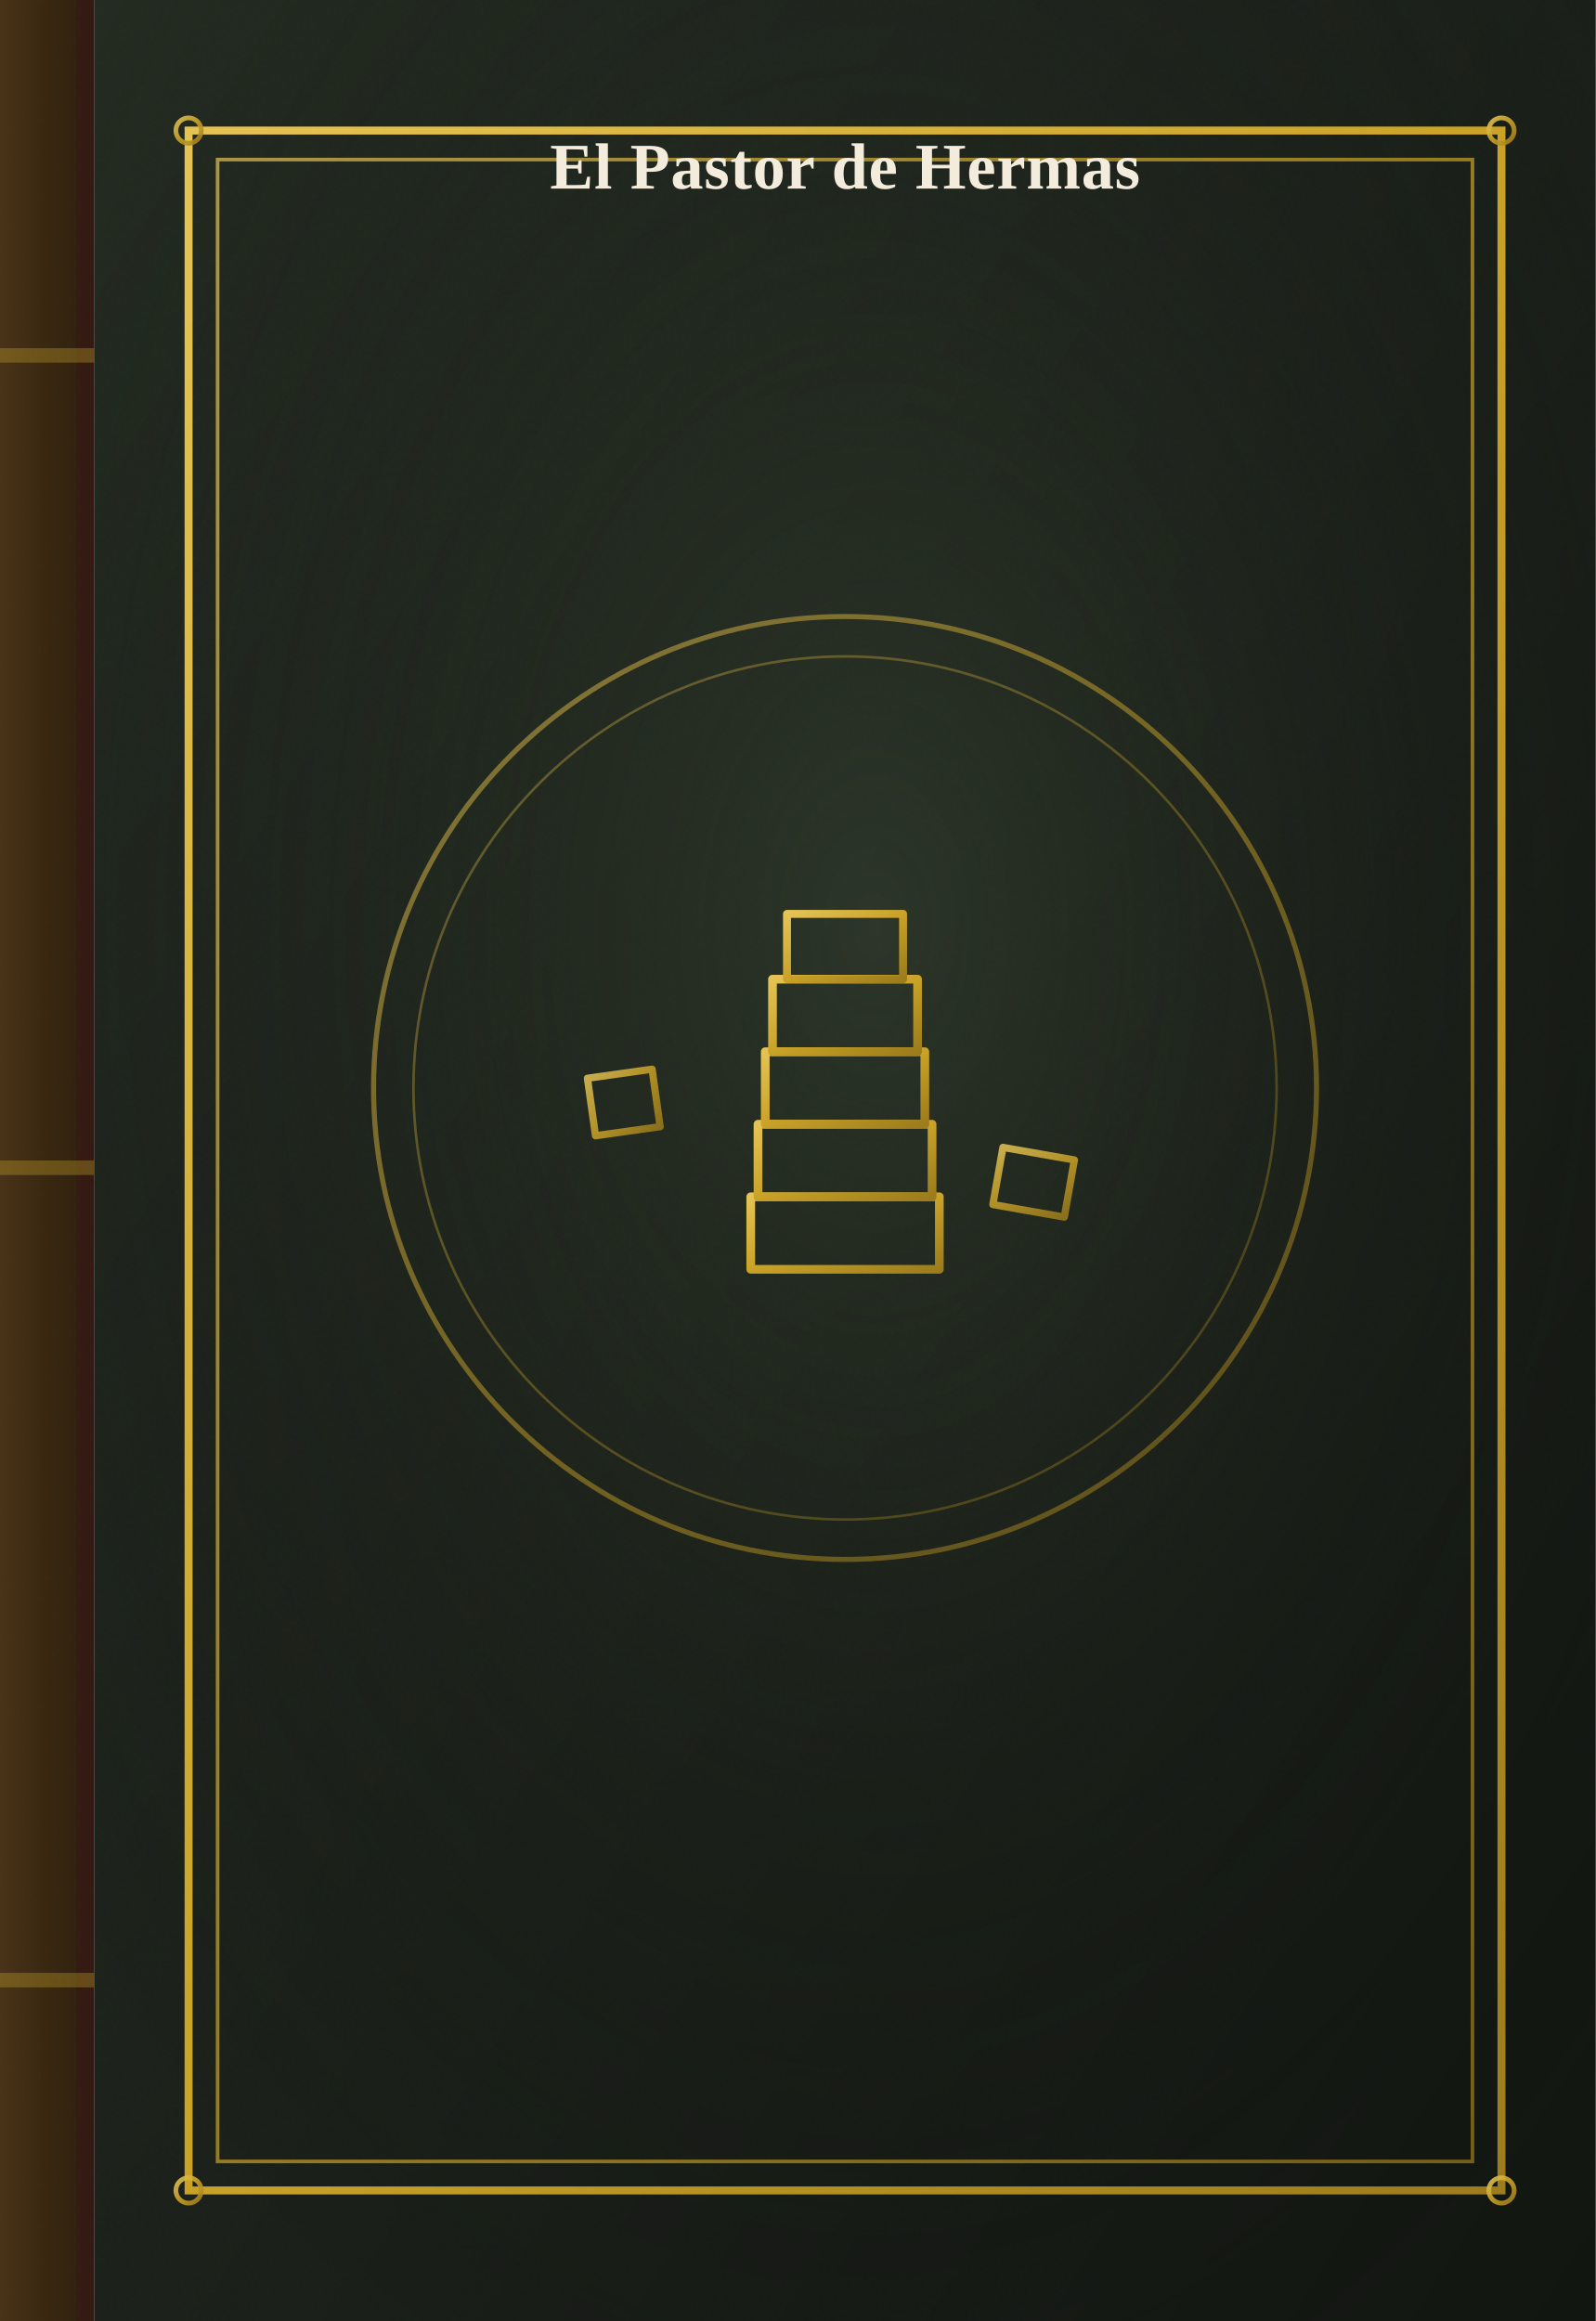
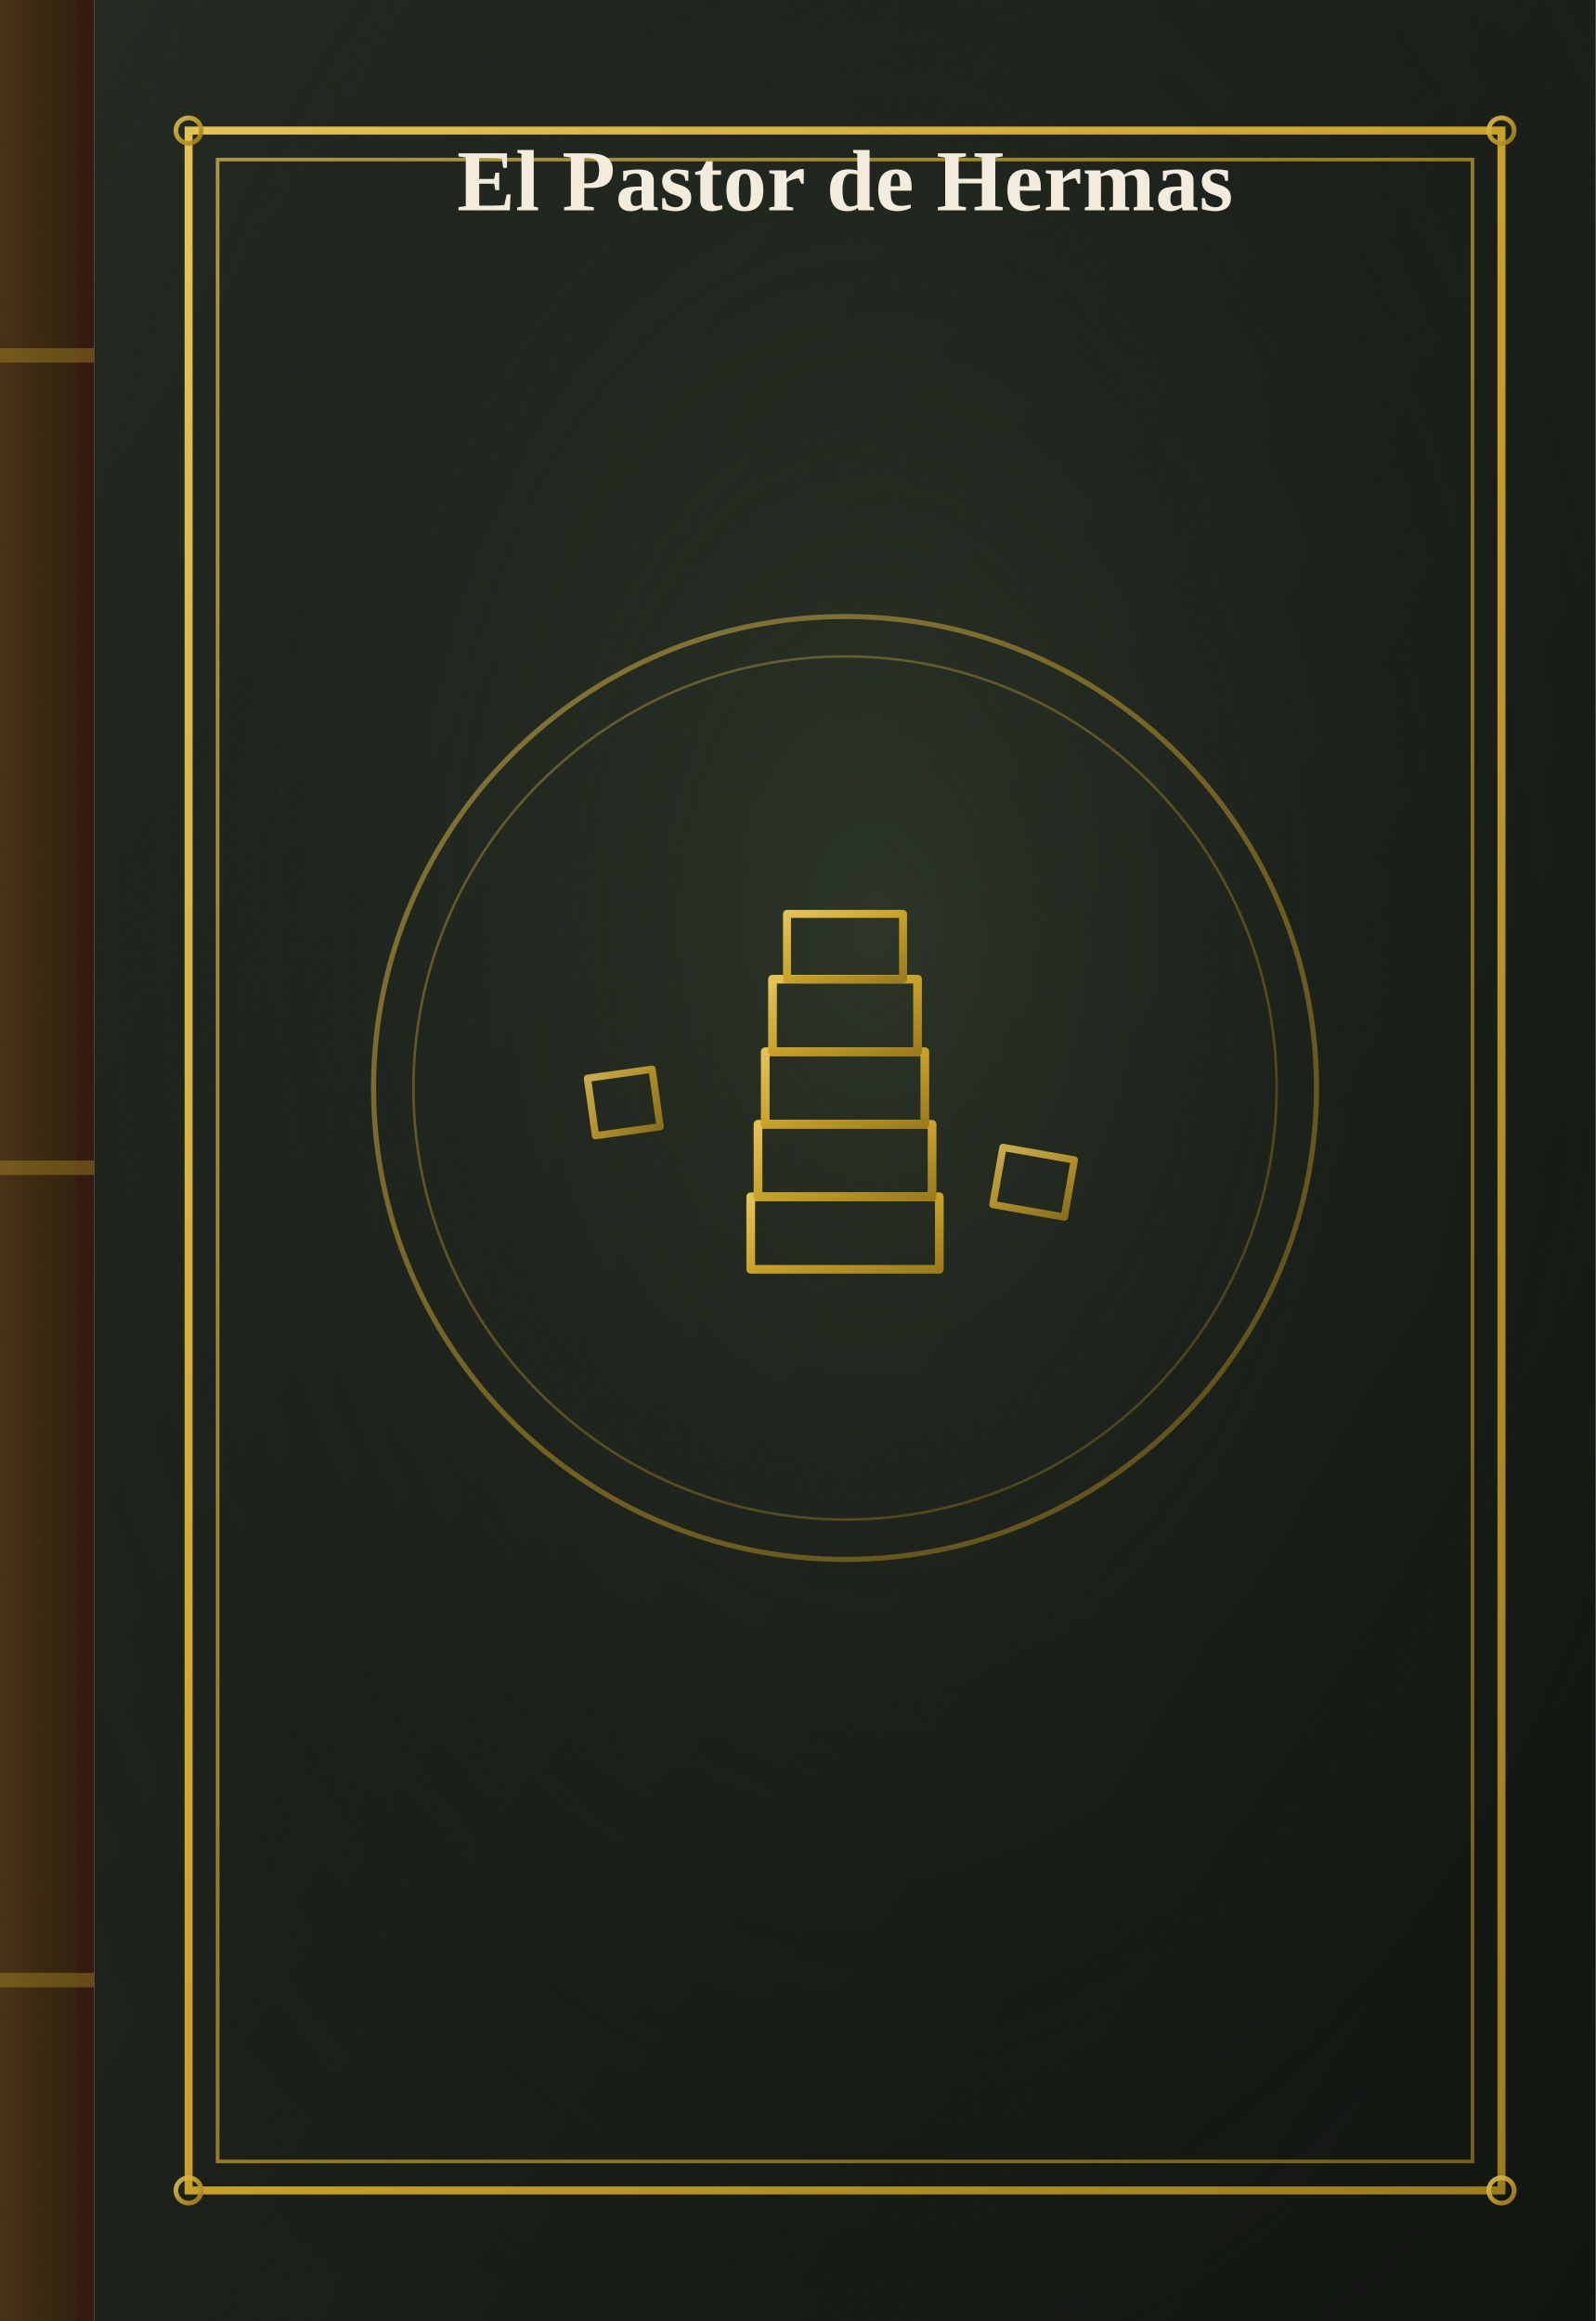
<svg xmlns="http://www.w3.org/2000/svg" width="440" height="640" viewBox="0 0 440 640">
  <defs>
    <linearGradient id="coverGrad" x1="0%" y1="0%" x2="100%" y2="100%">
      <stop offset="0%" stop-color="#262E24" />
      <stop offset="55%" stop-color="#1B211A" />
      <stop offset="100%" stop-color="#121611" />
    </linearGradient>
    <radialGradient id="vignette" cx="52%" cy="40%" r="70%">
      <stop offset="0%" stop-color="#3E4A38" stop-opacity="0.5" />
      <stop offset="100%" stop-color="#000000" stop-opacity="0" />
    </radialGradient>
    <linearGradient id="spineGrad" x1="0%" y1="0%" x2="100%" y2="0%">
      <stop offset="0%" stop-color="#4A3418" />
      <stop offset="50%" stop-color="#3A2810" />
      <stop offset="100%" stop-color="#2E2110" />
    </linearGradient>
    <linearGradient id="goldLine" x1="0%" y1="0%" x2="100%" y2="100%">
      <stop offset="0%" stop-color="#E4C355" />
      <stop offset="50%" stop-color="#C9A227" />
      <stop offset="100%" stop-color="#9C7C1C" />
    </linearGradient>
    <filter id="softGrain">
      <feTurbulence type="fractalNoise" baseFrequency="0.9" numOctaves="2" result="noise" />
      <feColorMatrix in="noise" type="matrix" values="0 0 0 0 0  0 0 0 0 0  0 0 0 0 0  0 0 0 0.03 0" />
    </filter>
  </defs>
  <rect x="0" y="0" width="26" height="640" fill="url(#spineGrad)" />
  <rect x="21" y="0" width="5" height="640" fill="#3A1414" opacity="0.5" />
  <rect x="0" y="96" width="26" height="4" fill="#C9A227" opacity="0.35" />
  <rect x="0" y="320" width="26" height="4" fill="#C9A227" opacity="0.35" />
  <rect x="0" y="544" width="26" height="4" fill="#C9A227" opacity="0.35" />
  <rect x="26" y="0" width="414" height="640" fill="url(#coverGrad)" />
  <rect x="26" y="0" width="414" height="640" fill="url(#vignette)" />
  <rect x="26" y="0" width="414" height="640" filter="url(#softGrain)" />
  <rect x="52" y="36" width="362" height="568" fill="none" stroke="url(#goldLine)" stroke-width="2.2" />
  <rect x="60" y="44" width="346" height="552" fill="none" stroke="url(#goldLine)" stroke-width="1" opacity="0.7" />
  <g stroke="url(#goldLine)" stroke-width="1.3" fill="none" opacity="0.9">
    <circle cx="52" cy="36" r="3.5" />
    <circle cx="414" cy="36" r="3.5" />
    <circle cx="52" cy="604" r="3.5" />
    <circle cx="414" cy="604" r="3.5" />
  </g>
-   <text x="233" y="52" text-anchor="middle" fill="#F3ECDC" font-family="Georgia, 'Times New Roman', serif" font-size="18" font-weight="700" letter-spacing="0.2">
+   <text x="233" y="58" text-anchor="middle" fill="#F3ECDC" font-family="Georgia, 'Times New Roman', serif" font-size="24" font-weight="700" letter-spacing="0.1">
    <tspan x="233" dy="0">El Pastor de Hermas</tspan>
  </text>
-   <line x1="80" y1="68" x2="386" y2="68" stroke="url(#goldLine)" stroke-width="0.8" opacity="0.45" />
+   <line x1="70" y1="76" x2="396" y2="76" stroke="url(#goldLine)" stroke-width="0.8" opacity="0.45" />
  <g transform="translate(233,300)">
    <circle r="130" fill="none" stroke="url(#goldLine)" stroke-width="1.4" opacity="0.5" />
    <circle r="119" fill="none" stroke="url(#goldLine)" stroke-width="0.7" opacity="0.35" />
    <g stroke="url(#goldLine)" fill="none" stroke-linejoin="round">
      <rect x="-26" y="30" width="52" height="20" stroke-width="2.4" />
      <rect x="-24" y="10" width="48" height="20" stroke-width="2.4" />
      <rect x="-22" y="-10" width="44" height="20" stroke-width="2.4" />
      <rect x="-20" y="-30" width="40" height="20" stroke-width="2.4" />
      <rect x="-16" y="-48" width="32" height="18" stroke-width="2.2" />
    </g>
    <g stroke="url(#goldLine)" fill="none" stroke-linejoin="round" opacity="0.85">
      <rect x="42" y="18" width="20" height="16" stroke-width="2" transform="rotate(10 52 26)" />
      <rect x="-70" y="-4" width="18" height="16" stroke-width="2" transform="rotate(-8 -61 4)" />
    </g>
  </g>
  <line x1="120" y1="500" x2="346" y2="500" stroke="url(#goldLine)" stroke-width="1" opacity="0.4" />
</svg>
